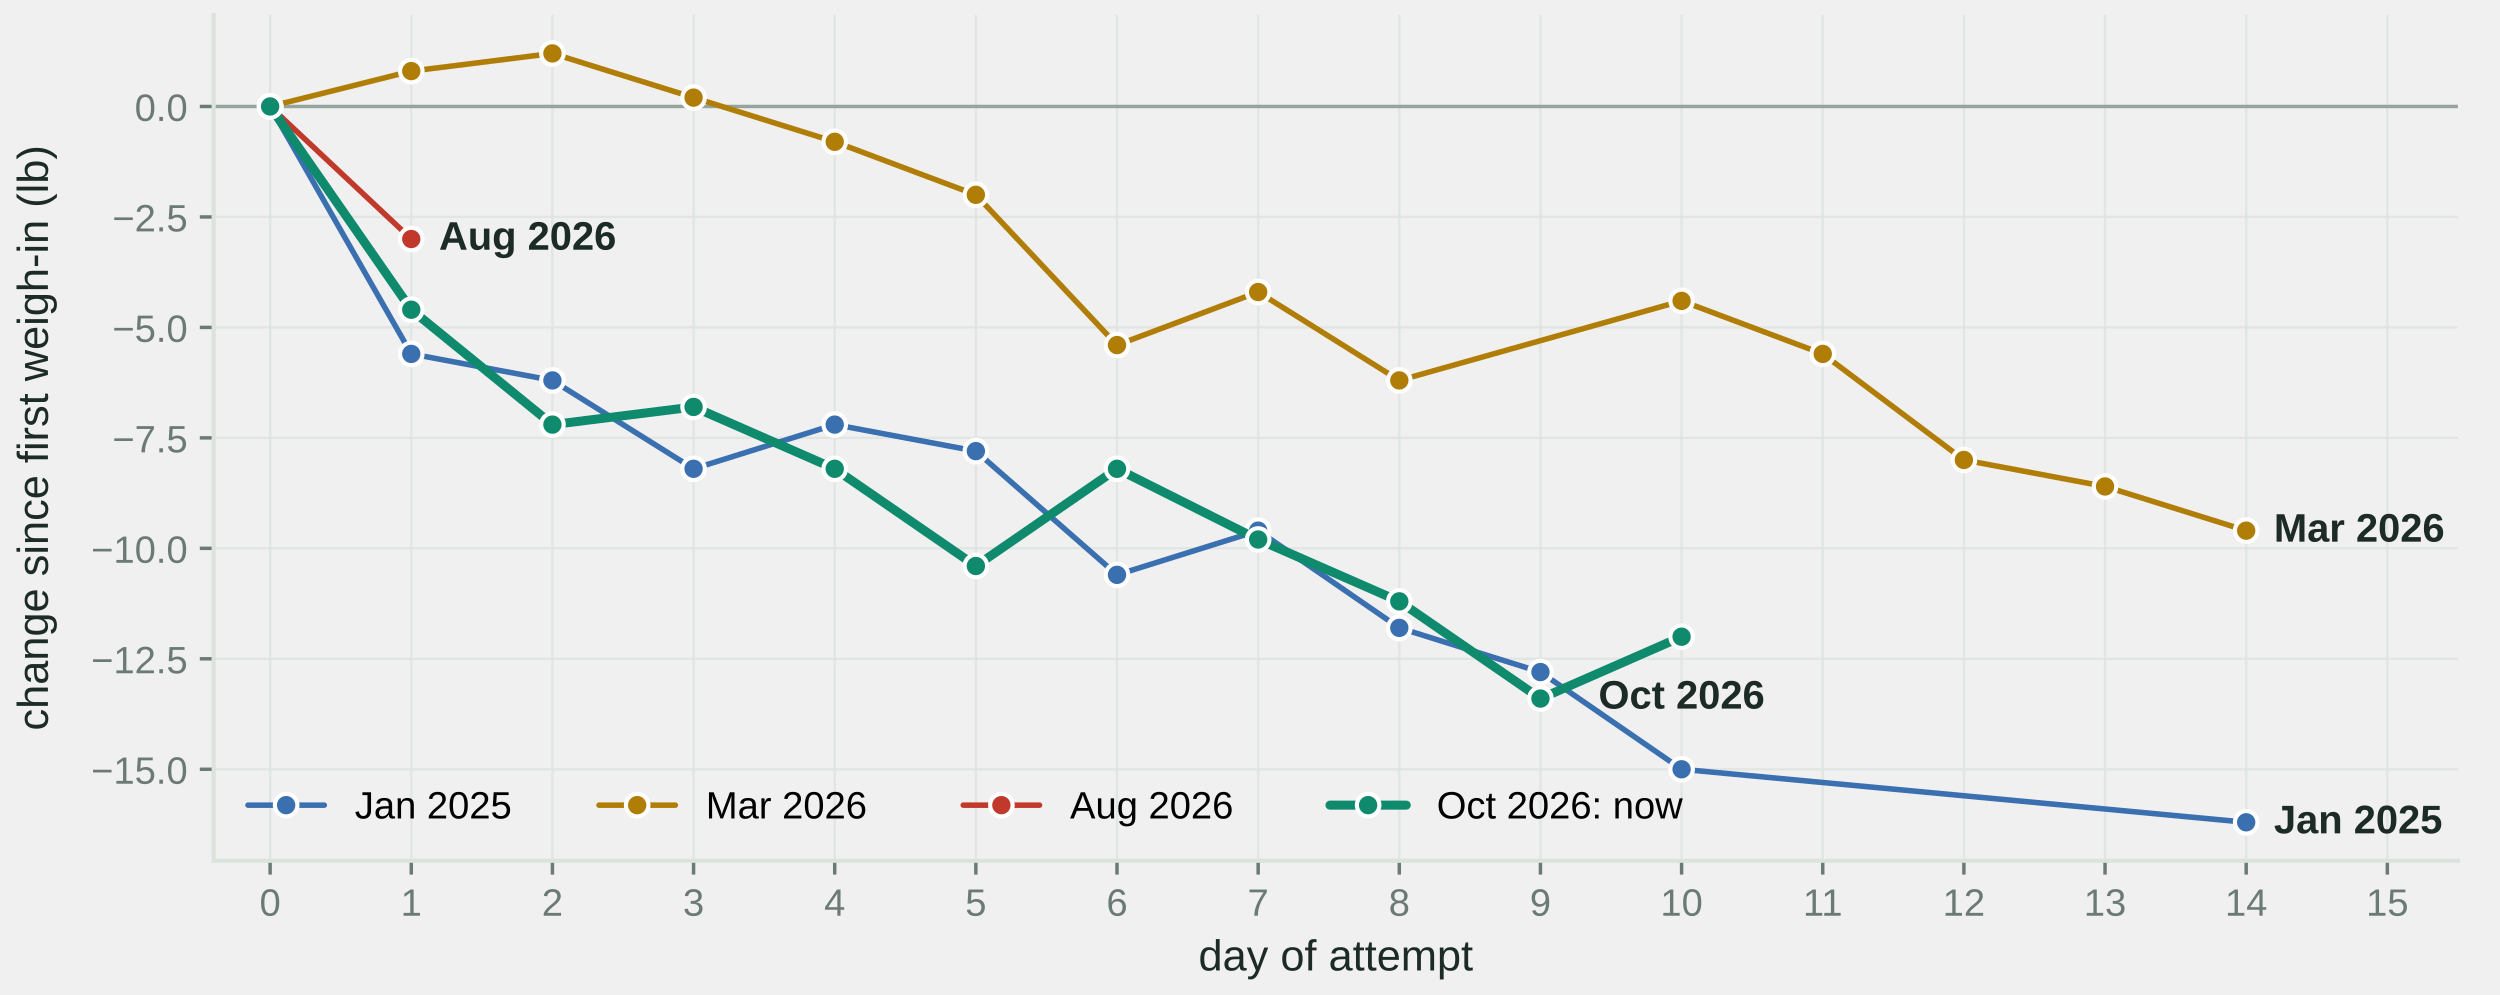
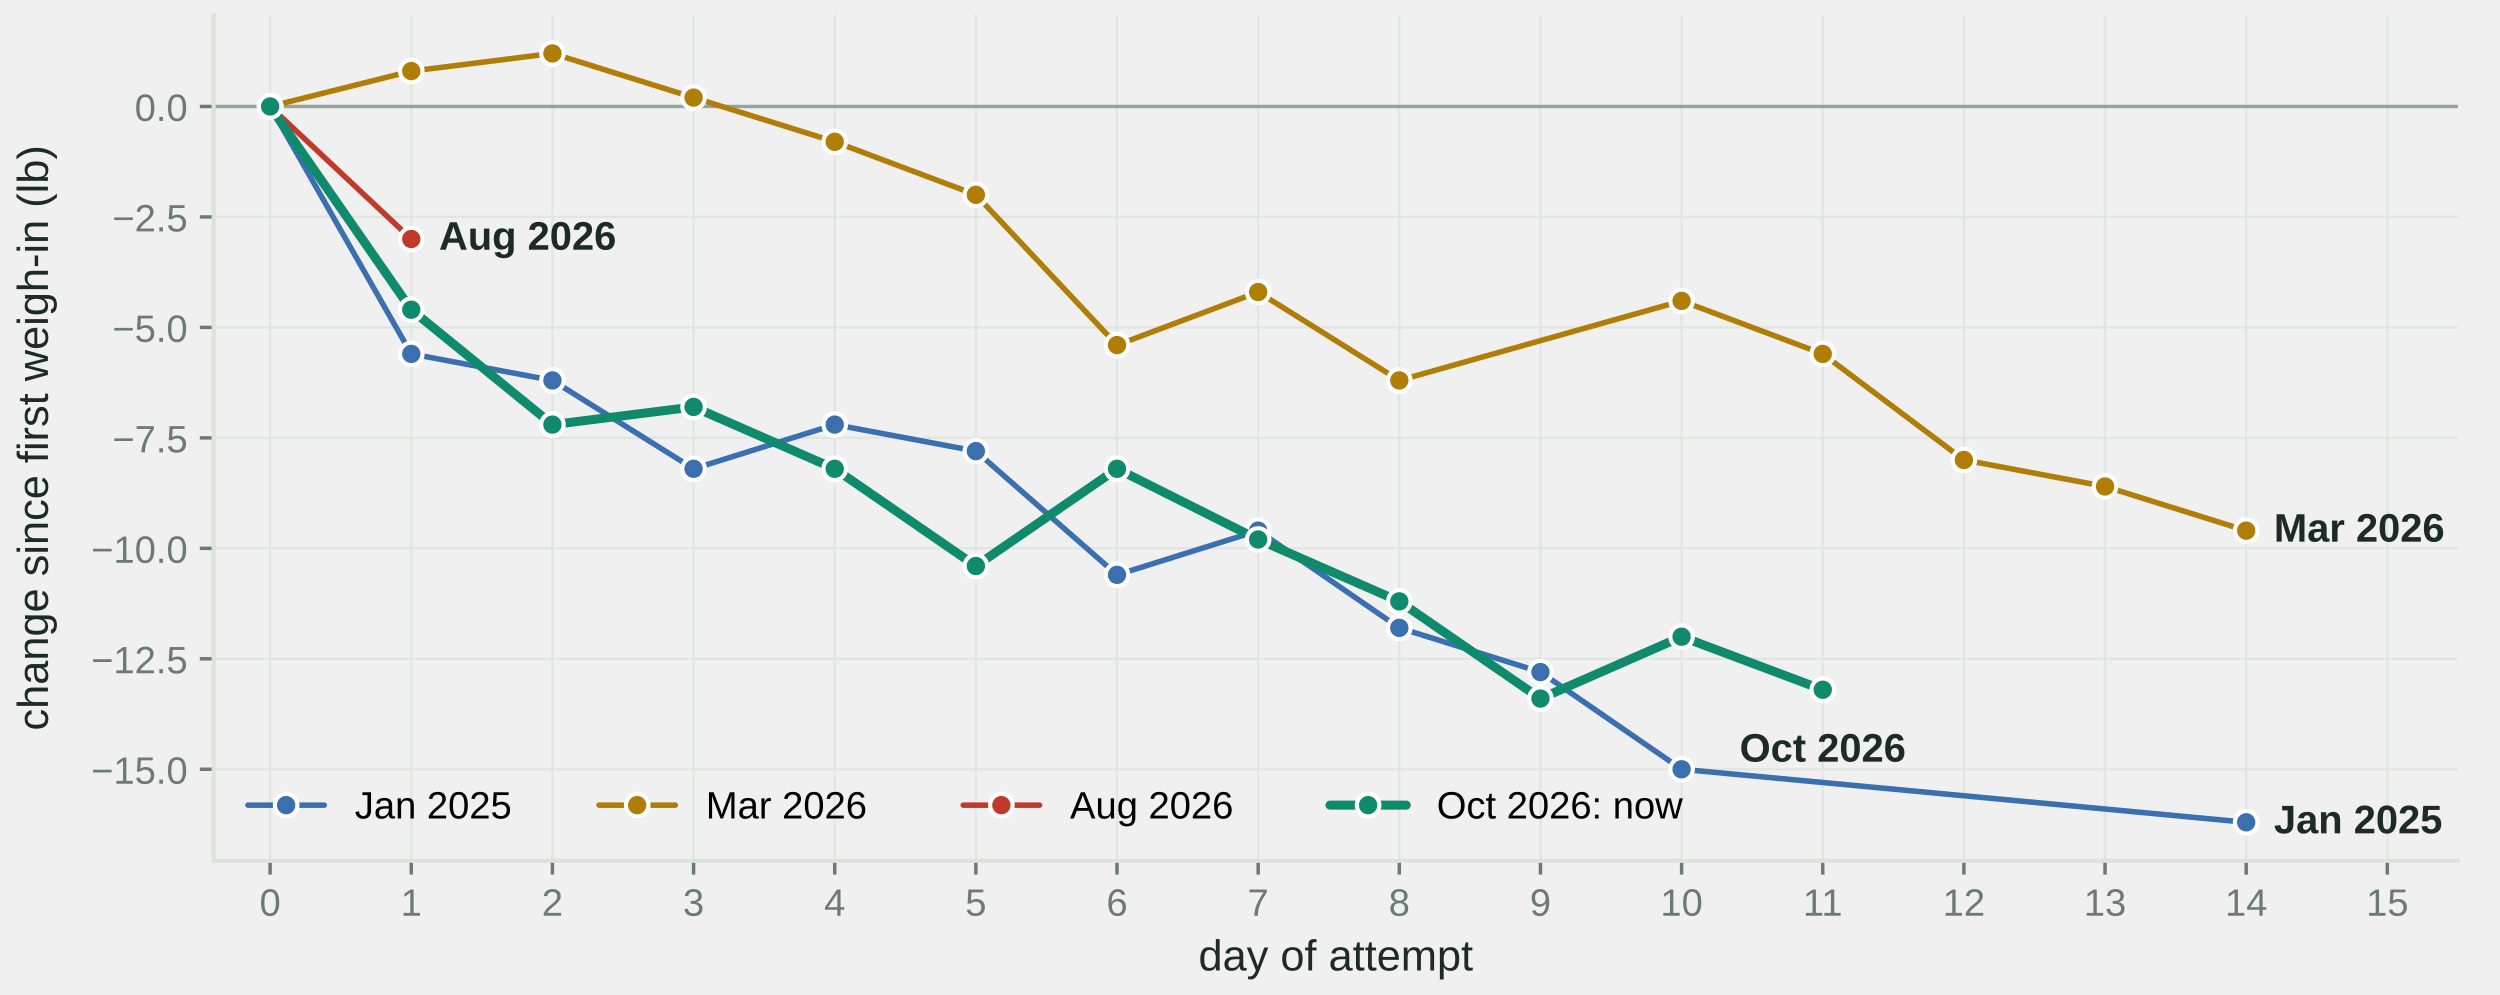
<svg xmlns="http://www.w3.org/2000/svg" xmlns:xlink="http://www.w3.org/1999/xlink" width="721.049pt" height="286.82pt" viewBox="0 0 721.049 286.82" version="1.1">
  <defs>
    <style type="text/css">*{stroke-linejoin: round; stroke-linecap: butt}</style>
  </defs>
  <g id="figure_1">
    <g id="patch_1">
      <path d="M 0 286.82  L 721.049 286.82  L 721.049 0  L 0 0  L 0 286.82  z " style="fill: none" />
    </g>
    <g id="axes_1">
      <g id="patch_2">
        <path d="M 61.627 248.256  L 708.908 248.256  L 708.908 4.32  L 61.627 4.32  L 61.627 248.256  z " style="fill: none" />
      </g>
      <g id="matplotlib.axis_1">
        <g id="xtick_1">
          <g id="line2d_1">
-             <path d="M 77.911 248.256  L 77.911 4.32  " clip-path="url(#p53bcc74e80)" style="fill: none; stroke: #dce3dd; stroke-opacity: 0.75; stroke-width: 0.7; stroke-linecap: round" />
+             <path d="M 77.911 248.256  L 77.911 4.32  " clip-path="url(#pb04826b348)" style="fill: none; stroke: #dce3dd; stroke-opacity: 0.75; stroke-width: 0.7; stroke-linecap: round" />
          </g>
          <g id="line2d_2">
            <defs>
-               <path id="m475220f846" d="M 0 0  L 0 4  " style="stroke: #6b7a74" />
+               <path id="me2c6e532fd" d="M 0 0  L 0 4  " style="stroke: #6b7a74" />
            </defs>
            <g>
-               <use xlink:href="#m475220f846" x="77.911" y="248.256" style="fill: #6b7a74; stroke: #6b7a74" />
+               <use xlink:href="#me2c6e532fd" x="77.911" y="248.256" style="fill: #6b7a74; stroke: #6b7a74" />
            </g>
          </g>
          <g id="text_1">
            <text style="font-size: 11px; font-family: 'Source Sans Pro', 'Source Sans 3', 'Helvetica Neue', 'Arial', 'DejaVu Sans', sans-serif; text-anchor: middle; fill: #6b7a74" x="77.911" y="264.114" transform="rotate(-0 77.91127 264.1143)">0</text>
          </g>
        </g>
        <g id="xtick_2">
          <g id="line2d_3">
-             <path d="M 118.621 248.256  L 118.621 4.32  " clip-path="url(#p53bcc74e80)" style="fill: none; stroke: #dce3dd; stroke-opacity: 0.75; stroke-width: 0.7; stroke-linecap: round" />
+             <path d="M 118.621 248.256  L 118.621 4.32  " clip-path="url(#pb04826b348)" style="fill: none; stroke: #dce3dd; stroke-opacity: 0.75; stroke-width: 0.7; stroke-linecap: round" />
          </g>
          <g id="line2d_4">
            <g>
-               <use xlink:href="#m475220f846" x="118.621" y="248.256" style="fill: #6b7a74; stroke: #6b7a74" />
+               <use xlink:href="#me2c6e532fd" x="118.621" y="248.256" style="fill: #6b7a74; stroke: #6b7a74" />
            </g>
          </g>
          <g id="text_2">
            <text style="font-size: 11px; font-family: 'Source Sans Pro', 'Source Sans 3', 'Helvetica Neue', 'Arial', 'DejaVu Sans', sans-serif; text-anchor: middle; fill: #6b7a74" x="118.621" y="264.114" transform="rotate(-0 118.6207 264.1143)">1</text>
          </g>
        </g>
        <g id="xtick_3">
          <g id="line2d_5">
-             <path d="M 159.33 248.256  L 159.33 4.32  " clip-path="url(#p53bcc74e80)" style="fill: none; stroke: #dce3dd; stroke-opacity: 0.75; stroke-width: 0.7; stroke-linecap: round" />
+             <path d="M 159.33 248.256  L 159.33 4.32  " clip-path="url(#pb04826b348)" style="fill: none; stroke: #dce3dd; stroke-opacity: 0.75; stroke-width: 0.7; stroke-linecap: round" />
          </g>
          <g id="line2d_6">
            <g>
-               <use xlink:href="#m475220f846" x="159.33" y="248.256" style="fill: #6b7a74; stroke: #6b7a74" />
+               <use xlink:href="#me2c6e532fd" x="159.33" y="248.256" style="fill: #6b7a74; stroke: #6b7a74" />
            </g>
          </g>
          <g id="text_3">
            <text style="font-size: 11px; font-family: 'Source Sans Pro', 'Source Sans 3', 'Helvetica Neue', 'Arial', 'DejaVu Sans', sans-serif; text-anchor: middle; fill: #6b7a74" x="159.33" y="264.114" transform="rotate(-0 159.3301 264.1143)">2</text>
          </g>
        </g>
        <g id="xtick_4">
          <g id="line2d_7">
-             <path d="M 200.04 248.256  L 200.04 4.32  " clip-path="url(#p53bcc74e80)" style="fill: none; stroke: #dce3dd; stroke-opacity: 0.75; stroke-width: 0.7; stroke-linecap: round" />
+             <path d="M 200.04 248.256  L 200.04 4.32  " clip-path="url(#pb04826b348)" style="fill: none; stroke: #dce3dd; stroke-opacity: 0.75; stroke-width: 0.7; stroke-linecap: round" />
          </g>
          <g id="line2d_8">
            <g>
-               <use xlink:href="#m475220f846" x="200.04" y="248.256" style="fill: #6b7a74; stroke: #6b7a74" />
+               <use xlink:href="#me2c6e532fd" x="200.04" y="248.256" style="fill: #6b7a74; stroke: #6b7a74" />
            </g>
          </g>
          <g id="text_4">
            <text style="font-size: 11px; font-family: 'Source Sans Pro', 'Source Sans 3', 'Helvetica Neue', 'Arial', 'DejaVu Sans', sans-serif; text-anchor: middle; fill: #6b7a74" x="200.04" y="264.114" transform="rotate(-0 200.0396 264.1143)">3</text>
          </g>
        </g>
        <g id="xtick_5">
          <g id="line2d_9">
-             <path d="M 240.749 248.256  L 240.749 4.32  " clip-path="url(#p53bcc74e80)" style="fill: none; stroke: #dce3dd; stroke-opacity: 0.75; stroke-width: 0.7; stroke-linecap: round" />
+             <path d="M 240.749 248.256  L 240.749 4.32  " clip-path="url(#pb04826b348)" style="fill: none; stroke: #dce3dd; stroke-opacity: 0.75; stroke-width: 0.7; stroke-linecap: round" />
          </g>
          <g id="line2d_10">
            <g>
-               <use xlink:href="#m475220f846" x="240.749" y="248.256" style="fill: #6b7a74; stroke: #6b7a74" />
+               <use xlink:href="#me2c6e532fd" x="240.749" y="248.256" style="fill: #6b7a74; stroke: #6b7a74" />
            </g>
          </g>
          <g id="text_5">
            <text style="font-size: 11px; font-family: 'Source Sans Pro', 'Source Sans 3', 'Helvetica Neue', 'Arial', 'DejaVu Sans', sans-serif; text-anchor: middle; fill: #6b7a74" x="240.749" y="264.114" transform="rotate(-0 240.749 264.1143)">4</text>
          </g>
        </g>
        <g id="xtick_6">
          <g id="line2d_11">
-             <path d="M 281.458 248.256  L 281.458 4.32  " clip-path="url(#p53bcc74e80)" style="fill: none; stroke: #dce3dd; stroke-opacity: 0.75; stroke-width: 0.7; stroke-linecap: round" />
+             <path d="M 281.458 248.256  L 281.458 4.32  " clip-path="url(#pb04826b348)" style="fill: none; stroke: #dce3dd; stroke-opacity: 0.75; stroke-width: 0.7; stroke-linecap: round" />
          </g>
          <g id="line2d_12">
            <g>
-               <use xlink:href="#m475220f846" x="281.458" y="248.256" style="fill: #6b7a74; stroke: #6b7a74" />
+               <use xlink:href="#me2c6e532fd" x="281.458" y="248.256" style="fill: #6b7a74; stroke: #6b7a74" />
            </g>
          </g>
          <g id="text_6">
            <text style="font-size: 11px; font-family: 'Source Sans Pro', 'Source Sans 3', 'Helvetica Neue', 'Arial', 'DejaVu Sans', sans-serif; text-anchor: middle; fill: #6b7a74" x="281.458" y="264.114" transform="rotate(-0 281.4584 264.1143)">5</text>
          </g>
        </g>
        <g id="xtick_7">
          <g id="line2d_13">
-             <path d="M 322.168 248.256  L 322.168 4.32  " clip-path="url(#p53bcc74e80)" style="fill: none; stroke: #dce3dd; stroke-opacity: 0.75; stroke-width: 0.7; stroke-linecap: round" />
+             <path d="M 322.168 248.256  L 322.168 4.32  " clip-path="url(#pb04826b348)" style="fill: none; stroke: #dce3dd; stroke-opacity: 0.75; stroke-width: 0.7; stroke-linecap: round" />
          </g>
          <g id="line2d_14">
            <g>
-               <use xlink:href="#m475220f846" x="322.168" y="248.256" style="fill: #6b7a74; stroke: #6b7a74" />
+               <use xlink:href="#me2c6e532fd" x="322.168" y="248.256" style="fill: #6b7a74; stroke: #6b7a74" />
            </g>
          </g>
          <g id="text_7">
            <text style="font-size: 11px; font-family: 'Source Sans Pro', 'Source Sans 3', 'Helvetica Neue', 'Arial', 'DejaVu Sans', sans-serif; text-anchor: middle; fill: #6b7a74" x="322.168" y="264.114" transform="rotate(-0 322.1679 264.1143)">6</text>
          </g>
        </g>
        <g id="xtick_8">
          <g id="line2d_15">
-             <path d="M 362.877 248.256  L 362.877 4.32  " clip-path="url(#p53bcc74e80)" style="fill: none; stroke: #dce3dd; stroke-opacity: 0.75; stroke-width: 0.7; stroke-linecap: round" />
+             <path d="M 362.877 248.256  L 362.877 4.32  " clip-path="url(#pb04826b348)" style="fill: none; stroke: #dce3dd; stroke-opacity: 0.75; stroke-width: 0.7; stroke-linecap: round" />
          </g>
          <g id="line2d_16">
            <g>
-               <use xlink:href="#m475220f846" x="362.877" y="248.256" style="fill: #6b7a74; stroke: #6b7a74" />
+               <use xlink:href="#me2c6e532fd" x="362.877" y="248.256" style="fill: #6b7a74; stroke: #6b7a74" />
            </g>
          </g>
          <g id="text_8">
            <text style="font-size: 11px; font-family: 'Source Sans Pro', 'Source Sans 3', 'Helvetica Neue', 'Arial', 'DejaVu Sans', sans-serif; text-anchor: middle; fill: #6b7a74" x="362.877" y="264.114" transform="rotate(-0 362.8773 264.1143)">7</text>
          </g>
        </g>
        <g id="xtick_9">
          <g id="line2d_17">
-             <path d="M 403.587 248.256  L 403.587 4.32  " clip-path="url(#p53bcc74e80)" style="fill: none; stroke: #dce3dd; stroke-opacity: 0.75; stroke-width: 0.7; stroke-linecap: round" />
+             <path d="M 403.587 248.256  L 403.587 4.32  " clip-path="url(#pb04826b348)" style="fill: none; stroke: #dce3dd; stroke-opacity: 0.75; stroke-width: 0.7; stroke-linecap: round" />
          </g>
          <g id="line2d_18">
            <g>
-               <use xlink:href="#m475220f846" x="403.587" y="248.256" style="fill: #6b7a74; stroke: #6b7a74" />
+               <use xlink:href="#me2c6e532fd" x="403.587" y="248.256" style="fill: #6b7a74; stroke: #6b7a74" />
            </g>
          </g>
          <g id="text_9">
            <text style="font-size: 11px; font-family: 'Source Sans Pro', 'Source Sans 3', 'Helvetica Neue', 'Arial', 'DejaVu Sans', sans-serif; text-anchor: middle; fill: #6b7a74" x="403.587" y="264.114" transform="rotate(-0 403.5867 264.1143)">8</text>
          </g>
        </g>
        <g id="xtick_10">
          <g id="line2d_19">
-             <path d="M 444.296 248.256  L 444.296 4.32  " clip-path="url(#p53bcc74e80)" style="fill: none; stroke: #dce3dd; stroke-opacity: 0.75; stroke-width: 0.7; stroke-linecap: round" />
+             <path d="M 444.296 248.256  L 444.296 4.32  " clip-path="url(#pb04826b348)" style="fill: none; stroke: #dce3dd; stroke-opacity: 0.75; stroke-width: 0.7; stroke-linecap: round" />
          </g>
          <g id="line2d_20">
            <g>
-               <use xlink:href="#m475220f846" x="444.296" y="248.256" style="fill: #6b7a74; stroke: #6b7a74" />
+               <use xlink:href="#me2c6e532fd" x="444.296" y="248.256" style="fill: #6b7a74; stroke: #6b7a74" />
            </g>
          </g>
          <g id="text_10">
            <text style="font-size: 11px; font-family: 'Source Sans Pro', 'Source Sans 3', 'Helvetica Neue', 'Arial', 'DejaVu Sans', sans-serif; text-anchor: middle; fill: #6b7a74" x="444.296" y="264.114" transform="rotate(-0 444.2962 264.1143)">9</text>
          </g>
        </g>
        <g id="xtick_11">
          <g id="line2d_21">
-             <path d="M 485.006 248.256  L 485.006 4.32  " clip-path="url(#p53bcc74e80)" style="fill: none; stroke: #dce3dd; stroke-opacity: 0.75; stroke-width: 0.7; stroke-linecap: round" />
+             <path d="M 485.006 248.256  L 485.006 4.32  " clip-path="url(#pb04826b348)" style="fill: none; stroke: #dce3dd; stroke-opacity: 0.75; stroke-width: 0.7; stroke-linecap: round" />
          </g>
          <g id="line2d_22">
            <g>
-               <use xlink:href="#m475220f846" x="485.006" y="248.256" style="fill: #6b7a74; stroke: #6b7a74" />
+               <use xlink:href="#me2c6e532fd" x="485.006" y="248.256" style="fill: #6b7a74; stroke: #6b7a74" />
            </g>
          </g>
          <g id="text_11">
            <text style="font-size: 11px; font-family: 'Source Sans Pro', 'Source Sans 3', 'Helvetica Neue', 'Arial', 'DejaVu Sans', sans-serif; text-anchor: middle; fill: #6b7a74" x="485.006" y="264.114" transform="rotate(-0 485.0056 264.1143)">10</text>
          </g>
        </g>
        <g id="xtick_12">
          <g id="line2d_23">
-             <path d="M 525.715 248.256  L 525.715 4.32  " clip-path="url(#p53bcc74e80)" style="fill: none; stroke: #dce3dd; stroke-opacity: 0.75; stroke-width: 0.7; stroke-linecap: round" />
+             <path d="M 525.715 248.256  L 525.715 4.32  " clip-path="url(#pb04826b348)" style="fill: none; stroke: #dce3dd; stroke-opacity: 0.75; stroke-width: 0.7; stroke-linecap: round" />
          </g>
          <g id="line2d_24">
            <g>
-               <use xlink:href="#m475220f846" x="525.715" y="248.256" style="fill: #6b7a74; stroke: #6b7a74" />
+               <use xlink:href="#me2c6e532fd" x="525.715" y="248.256" style="fill: #6b7a74; stroke: #6b7a74" />
            </g>
          </g>
          <g id="text_12">
            <text style="font-size: 11px; font-family: 'Source Sans Pro', 'Source Sans 3', 'Helvetica Neue', 'Arial', 'DejaVu Sans', sans-serif; text-anchor: middle; fill: #6b7a74" x="525.715" y="264.114" transform="rotate(-0 525.715 264.1143)">11</text>
          </g>
        </g>
        <g id="xtick_13">
          <g id="line2d_25">
-             <path d="M 566.424 248.256  L 566.424 4.32  " clip-path="url(#p53bcc74e80)" style="fill: none; stroke: #dce3dd; stroke-opacity: 0.75; stroke-width: 0.7; stroke-linecap: round" />
+             <path d="M 566.424 248.256  L 566.424 4.32  " clip-path="url(#pb04826b348)" style="fill: none; stroke: #dce3dd; stroke-opacity: 0.75; stroke-width: 0.7; stroke-linecap: round" />
          </g>
          <g id="line2d_26">
            <g>
-               <use xlink:href="#m475220f846" x="566.424" y="248.256" style="fill: #6b7a74; stroke: #6b7a74" />
+               <use xlink:href="#me2c6e532fd" x="566.424" y="248.256" style="fill: #6b7a74; stroke: #6b7a74" />
            </g>
          </g>
          <g id="text_13">
            <text style="font-size: 11px; font-family: 'Source Sans Pro', 'Source Sans 3', 'Helvetica Neue', 'Arial', 'DejaVu Sans', sans-serif; text-anchor: middle; fill: #6b7a74" x="566.424" y="264.114" transform="rotate(-0 566.4245 264.1143)">12</text>
          </g>
        </g>
        <g id="xtick_14">
          <g id="line2d_27">
-             <path d="M 607.134 248.256  L 607.134 4.32  " clip-path="url(#p53bcc74e80)" style="fill: none; stroke: #dce3dd; stroke-opacity: 0.75; stroke-width: 0.7; stroke-linecap: round" />
+             <path d="M 607.134 248.256  L 607.134 4.32  " clip-path="url(#pb04826b348)" style="fill: none; stroke: #dce3dd; stroke-opacity: 0.75; stroke-width: 0.7; stroke-linecap: round" />
          </g>
          <g id="line2d_28">
            <g>
-               <use xlink:href="#m475220f846" x="607.134" y="248.256" style="fill: #6b7a74; stroke: #6b7a74" />
+               <use xlink:href="#me2c6e532fd" x="607.134" y="248.256" style="fill: #6b7a74; stroke: #6b7a74" />
            </g>
          </g>
          <g id="text_14">
            <text style="font-size: 11px; font-family: 'Source Sans Pro', 'Source Sans 3', 'Helvetica Neue', 'Arial', 'DejaVu Sans', sans-serif; text-anchor: middle; fill: #6b7a74" x="607.134" y="264.114" transform="rotate(-0 607.1339 264.1143)">13</text>
          </g>
        </g>
        <g id="xtick_15">
          <g id="line2d_29">
-             <path d="M 647.843 248.256  L 647.843 4.32  " clip-path="url(#p53bcc74e80)" style="fill: none; stroke: #dce3dd; stroke-opacity: 0.75; stroke-width: 0.7; stroke-linecap: round" />
+             <path d="M 647.843 248.256  L 647.843 4.32  " clip-path="url(#pb04826b348)" style="fill: none; stroke: #dce3dd; stroke-opacity: 0.75; stroke-width: 0.7; stroke-linecap: round" />
          </g>
          <g id="line2d_30">
            <g>
-               <use xlink:href="#m475220f846" x="647.843" y="248.256" style="fill: #6b7a74; stroke: #6b7a74" />
+               <use xlink:href="#me2c6e532fd" x="647.843" y="248.256" style="fill: #6b7a74; stroke: #6b7a74" />
            </g>
          </g>
          <g id="text_15">
            <text style="font-size: 11px; font-family: 'Source Sans Pro', 'Source Sans 3', 'Helvetica Neue', 'Arial', 'DejaVu Sans', sans-serif; text-anchor: middle; fill: #6b7a74" x="647.843" y="264.114" transform="rotate(-0 647.8433 264.1143)">14</text>
          </g>
        </g>
        <g id="xtick_16">
          <g id="line2d_31">
-             <path d="M 688.553 248.256  L 688.553 4.32  " clip-path="url(#p53bcc74e80)" style="fill: none; stroke: #dce3dd; stroke-opacity: 0.75; stroke-width: 0.7; stroke-linecap: round" />
+             <path d="M 688.553 248.256  L 688.553 4.32  " clip-path="url(#pb04826b348)" style="fill: none; stroke: #dce3dd; stroke-opacity: 0.75; stroke-width: 0.7; stroke-linecap: round" />
          </g>
          <g id="line2d_32">
            <g>
-               <use xlink:href="#m475220f846" x="688.553" y="248.256" style="fill: #6b7a74; stroke: #6b7a74" />
+               <use xlink:href="#me2c6e532fd" x="688.553" y="248.256" style="fill: #6b7a74; stroke: #6b7a74" />
            </g>
          </g>
          <g id="text_16">
            <text style="font-size: 11px; font-family: 'Source Sans Pro', 'Source Sans 3', 'Helvetica Neue', 'Arial', 'DejaVu Sans', sans-serif; text-anchor: middle; fill: #6b7a74" x="688.553" y="264.114" transform="rotate(-0 688.5528 264.1143)">15</text>
          </g>
        </g>
        <g id="text_17">
          <text style="font-size: 12.5px; font-family: 'Source Sans Pro', 'Source Sans 3', 'Helvetica Neue', 'Arial', 'DejaVu Sans', sans-serif; text-anchor: middle; fill: #1c2b26" x="385.267" y="279.9" transform="rotate(-0 385.2675 279.9)">day of attempt</text>
        </g>
      </g>
      <g id="matplotlib.axis_2">
        <g id="ytick_1">
          <g id="line2d_33">
-             <path d="M 61.627 221.874  L 708.908 221.874  " clip-path="url(#p53bcc74e80)" style="fill: none; stroke: #dce3dd; stroke-opacity: 0.75; stroke-width: 0.7; stroke-linecap: round" />
+             <path d="M 61.627 221.874  L 708.908 221.874  " clip-path="url(#pb04826b348)" style="fill: none; stroke: #dce3dd; stroke-opacity: 0.75; stroke-width: 0.7; stroke-linecap: round" />
          </g>
          <g id="line2d_34">
            <defs>
-               <path id="m325d61a757" d="M 0 0  L -4 0  " style="stroke: #6b7a74" />
+               <path id="m830a8406b9" d="M 0 0  L -4 0  " style="stroke: #6b7a74" />
            </defs>
            <g>
-               <use xlink:href="#m325d61a757" x="61.627" y="221.874" style="fill: #6b7a74; stroke: #6b7a74" />
+               <use xlink:href="#m830a8406b9" x="61.627" y="221.874" style="fill: #6b7a74; stroke: #6b7a74" />
            </g>
          </g>
          <g id="text_18">
            <text style="font-size: 11px; font-family: 'Source Sans Pro', 'Source Sans 3', 'Helvetica Neue', 'Arial', 'DejaVu Sans', sans-serif; text-anchor: end; fill: #6b7a74" x="54.127" y="226.053" transform="rotate(-0 54.1275 226.0533)">−15.0</text>
          </g>
        </g>
        <g id="ytick_2">
          <g id="line2d_35">
-             <path d="M 61.627 190.012  L 708.908 190.012  " clip-path="url(#p53bcc74e80)" style="fill: none; stroke: #dce3dd; stroke-opacity: 0.75; stroke-width: 0.7; stroke-linecap: round" />
+             <path d="M 61.627 190.012  L 708.908 190.012  " clip-path="url(#pb04826b348)" style="fill: none; stroke: #dce3dd; stroke-opacity: 0.75; stroke-width: 0.7; stroke-linecap: round" />
          </g>
          <g id="line2d_36">
            <g>
-               <use xlink:href="#m325d61a757" x="61.627" y="190.012" style="fill: #6b7a74; stroke: #6b7a74" />
+               <use xlink:href="#m830a8406b9" x="61.627" y="190.012" style="fill: #6b7a74; stroke: #6b7a74" />
            </g>
          </g>
          <g id="text_19">
            <text style="font-size: 11px; font-family: 'Source Sans Pro', 'Source Sans 3', 'Helvetica Neue', 'Arial', 'DejaVu Sans', sans-serif; text-anchor: end; fill: #6b7a74" x="54.127" y="194.191" transform="rotate(-0 54.1275 194.1913)">−12.5</text>
          </g>
        </g>
        <g id="ytick_3">
          <g id="line2d_37">
-             <path d="M 61.627 158.15  L 708.908 158.15  " clip-path="url(#p53bcc74e80)" style="fill: none; stroke: #dce3dd; stroke-opacity: 0.75; stroke-width: 0.7; stroke-linecap: round" />
+             <path d="M 61.627 158.15  L 708.908 158.15  " clip-path="url(#pb04826b348)" style="fill: none; stroke: #dce3dd; stroke-opacity: 0.75; stroke-width: 0.7; stroke-linecap: round" />
          </g>
          <g id="line2d_38">
            <g>
-               <use xlink:href="#m325d61a757" x="61.627" y="158.15" style="fill: #6b7a74; stroke: #6b7a74" />
+               <use xlink:href="#m830a8406b9" x="61.627" y="158.15" style="fill: #6b7a74; stroke: #6b7a74" />
            </g>
          </g>
          <g id="text_20">
            <text style="font-size: 11px; font-family: 'Source Sans Pro', 'Source Sans 3', 'Helvetica Neue', 'Arial', 'DejaVu Sans', sans-serif; text-anchor: end; fill: #6b7a74" x="54.127" y="162.329" transform="rotate(-0 54.1275 162.3292)">−10.0</text>
          </g>
        </g>
        <g id="ytick_4">
          <g id="line2d_39">
-             <path d="M 61.627 126.288  L 708.908 126.288  " clip-path="url(#p53bcc74e80)" style="fill: none; stroke: #dce3dd; stroke-opacity: 0.75; stroke-width: 0.7; stroke-linecap: round" />
+             <path d="M 61.627 126.288  L 708.908 126.288  " clip-path="url(#pb04826b348)" style="fill: none; stroke: #dce3dd; stroke-opacity: 0.75; stroke-width: 0.7; stroke-linecap: round" />
          </g>
          <g id="line2d_40">
            <g>
-               <use xlink:href="#m325d61a757" x="61.627" y="126.288" style="fill: #6b7a74; stroke: #6b7a74" />
+               <use xlink:href="#m830a8406b9" x="61.627" y="126.288" style="fill: #6b7a74; stroke: #6b7a74" />
            </g>
          </g>
          <g id="text_21">
            <text style="font-size: 11px; font-family: 'Source Sans Pro', 'Source Sans 3', 'Helvetica Neue', 'Arial', 'DejaVu Sans', sans-serif; text-anchor: end; fill: #6b7a74" x="54.127" y="130.467" transform="rotate(-0 54.1275 130.4671)">−7.5</text>
          </g>
        </g>
        <g id="ytick_5">
          <g id="line2d_41">
-             <path d="M 61.627 94.426  L 708.908 94.426  " clip-path="url(#p53bcc74e80)" style="fill: none; stroke: #dce3dd; stroke-opacity: 0.75; stroke-width: 0.7; stroke-linecap: round" />
+             <path d="M 61.627 94.426  L 708.908 94.426  " clip-path="url(#pb04826b348)" style="fill: none; stroke: #dce3dd; stroke-opacity: 0.75; stroke-width: 0.7; stroke-linecap: round" />
          </g>
          <g id="line2d_42">
            <g>
-               <use xlink:href="#m325d61a757" x="61.627" y="94.426" style="fill: #6b7a74; stroke: #6b7a74" />
+               <use xlink:href="#m830a8406b9" x="61.627" y="94.426" style="fill: #6b7a74; stroke: #6b7a74" />
            </g>
          </g>
          <g id="text_22">
            <text style="font-size: 11px; font-family: 'Source Sans Pro', 'Source Sans 3', 'Helvetica Neue', 'Arial', 'DejaVu Sans', sans-serif; text-anchor: end; fill: #6b7a74" x="54.127" y="98.605" transform="rotate(-0 54.1275 98.60507)">−5.0</text>
          </g>
        </g>
        <g id="ytick_6">
          <g id="line2d_43">
-             <path d="M 61.627 62.564  L 708.908 62.564  " clip-path="url(#p53bcc74e80)" style="fill: none; stroke: #dce3dd; stroke-opacity: 0.75; stroke-width: 0.7; stroke-linecap: round" />
+             <path d="M 61.627 62.564  L 708.908 62.564  " clip-path="url(#pb04826b348)" style="fill: none; stroke: #dce3dd; stroke-opacity: 0.75; stroke-width: 0.7; stroke-linecap: round" />
          </g>
          <g id="line2d_44">
            <g>
-               <use xlink:href="#m325d61a757" x="61.627" y="62.564" style="fill: #6b7a74; stroke: #6b7a74" />
+               <use xlink:href="#m830a8406b9" x="61.627" y="62.564" style="fill: #6b7a74; stroke: #6b7a74" />
            </g>
          </g>
          <g id="text_23">
            <text style="font-size: 11px; font-family: 'Source Sans Pro', 'Source Sans 3', 'Helvetica Neue', 'Arial', 'DejaVu Sans', sans-serif; text-anchor: end; fill: #6b7a74" x="54.127" y="66.743" transform="rotate(-0 54.1275 66.743)">−2.5</text>
          </g>
        </g>
        <g id="ytick_7">
          <g id="line2d_45">
-             <path d="M 61.627 30.702  L 708.908 30.702  " clip-path="url(#p53bcc74e80)" style="fill: none; stroke: #dce3dd; stroke-opacity: 0.75; stroke-width: 0.7; stroke-linecap: round" />
+             <path d="M 61.627 30.702  L 708.908 30.702  " clip-path="url(#pb04826b348)" style="fill: none; stroke: #dce3dd; stroke-opacity: 0.75; stroke-width: 0.7; stroke-linecap: round" />
          </g>
          <g id="line2d_46">
            <g>
-               <use xlink:href="#m325d61a757" x="61.627" y="30.702" style="fill: #6b7a74; stroke: #6b7a74" />
+               <use xlink:href="#m830a8406b9" x="61.627" y="30.702" style="fill: #6b7a74; stroke: #6b7a74" />
            </g>
          </g>
          <g id="text_24">
            <text style="font-size: 11px; font-family: 'Source Sans Pro', 'Source Sans 3', 'Helvetica Neue', 'Arial', 'DejaVu Sans', sans-serif; text-anchor: end; fill: #6b7a74" x="54.127" y="34.881" transform="rotate(-0 54.1275 34.88093)">0.0</text>
          </g>
        </g>
        <g id="text_25">
          <text style="font-size: 12.5px; font-family: 'Source Sans Pro', 'Source Sans 3', 'Helvetica Neue', 'Arial', 'DejaVu Sans', sans-serif; text-anchor: middle; fill: #1c2b26" x="13.818" y="126.288" transform="rotate(-90 13.81805 126.288)">change since first weigh-in (lb)</text>
        </g>
      </g>
      <g id="line2d_47">
-         <path d="M 61.627 30.702  L 708.908 30.702  " clip-path="url(#p53bcc74e80)" style="fill: none; stroke: #97a49e; stroke-linecap: round" />
+         <path d="M 61.627 30.702  L 708.908 30.702  " clip-path="url(#pb04826b348)" style="fill: none; stroke: #97a49e; stroke-linecap: round" />
      </g>
      <g id="patch_3">
        <path d="M 61.627 248.256  L 61.627 4.32  " style="fill: none; stroke: #dce3dd; stroke-width: 1.2; stroke-linejoin: miter; stroke-linecap: square" />
      </g>
      <g id="patch_4">
        <path d="M 61.627 248.256  L 708.908 248.256  " style="fill: none; stroke: #dce3dd; stroke-width: 1.2; stroke-linejoin: miter; stroke-linecap: square" />
      </g>
      <g id="text_26">
        <text style="font-weight: 700; font-size: 11.5px; font-family: 'Source Sans Pro', 'Source Sans 3', 'Helvetica Neue', 'Arial', 'DejaVu Sans', sans-serif; text-anchor: start; fill: #1c2b26" x="655.843" y="240.341" transform="rotate(-0 655.8433 240.3413)">Jan 2025</text>
      </g>
      <g id="text_27">
        <text style="font-weight: 700; font-size: 11.5px; font-family: 'Source Sans Pro', 'Source Sans 3', 'Helvetica Neue', 'Arial', 'DejaVu Sans', sans-serif; text-anchor: start; fill: #1c2b26" x="655.843" y="156.225" transform="rotate(-0 655.8433 156.2254)">Mar 2026</text>
      </g>
      <g id="text_28">
        <text style="font-weight: 700; font-size: 11.5px; font-family: 'Source Sans Pro', 'Source Sans 3', 'Helvetica Neue', 'Arial', 'DejaVu Sans', sans-serif; text-anchor: start; fill: #1c2b26" x="126.621" y="72.02" transform="rotate(-0 126.6207 72.01971)">Aug 2026</text>
      </g>
      <g id="text_29">
-         <text style="font-weight: 700; font-size: 11.5px; font-family: 'Source Sans Pro', 'Source Sans 3', 'Helvetica Neue', 'Arial', 'DejaVu Sans', sans-serif; text-anchor: middle; fill: #1c2b26" x="485.006" y="204.378" transform="rotate(-0 485.0056 204.3779)">Oct 2026</text>
+         <text style="font-weight: 700; font-size: 11.5px; font-family: 'Source Sans Pro', 'Source Sans 3', 'Helvetica Neue', 'Arial', 'DejaVu Sans', sans-serif; text-anchor: middle; fill: #1c2b26" x="525.715" y="219.672" transform="rotate(-0 525.715 219.6717)">Oct 2026</text>
      </g>
      <g id="line2d_48">
-         <path d="M 77.911 30.702  L 118.621 102.073  L 159.33 109.72  L 200.04 135.209  L 240.749 122.465  L 281.458 130.111  L 322.168 165.797  L 362.877 153.052  L 403.587 181.091  L 444.296 193.836  L 485.006 221.874  L 647.843 237.168  " clip-path="url(#p53bcc74e80)" style="fill: none; stroke: #3a6fb0; stroke-width: 1.6; stroke-linecap: round" />
+         <path d="M 77.911 30.702  L 118.621 102.073  L 159.33 109.72  L 200.04 135.209  L 240.749 122.465  L 281.458 130.111  L 322.168 165.797  L 362.877 153.052  L 403.587 181.091  L 444.296 193.836  L 485.006 221.874  L 647.843 237.168  " clip-path="url(#pb04826b348)" style="fill: none; stroke: #3a6fb0; stroke-width: 1.6; stroke-linecap: round" />
        <defs>
-           <path id="m0618fca0af" d="M 0 3.25  C 0.862 3.25 1.689 2.908 2.298 2.298  C 2.908 1.689 3.25 0.862 3.25 0  C 3.25 -0.862 2.908 -1.689 2.298 -2.298  C 1.689 -2.908 0.862 -3.25 0 -3.25  C -0.862 -3.25 -1.689 -2.908 -2.298 -2.298  C -2.908 -1.689 -3.25 -0.862 -3.25 0  C -3.25 0.862 -2.908 1.689 -2.298 2.298  C -1.689 2.908 -0.862 3.25 0 3.25  z " style="stroke: #ffffff; stroke-width: 1.2" />
+           <path id="mda1af4e0ee" d="M 0 3.25  C 0.862 3.25 1.689 2.908 2.298 2.298  C 2.908 1.689 3.25 0.862 3.25 0  C 3.25 -0.862 2.908 -1.689 2.298 -2.298  C 1.689 -2.908 0.862 -3.25 0 -3.25  C -0.862 -3.25 -1.689 -2.908 -2.298 -2.298  C -2.908 -1.689 -3.25 -0.862 -3.25 0  C -3.25 0.862 -2.908 1.689 -2.298 2.298  C -1.689 2.908 -0.862 3.25 0 3.25  z " style="stroke: #ffffff; stroke-width: 1.2" />
        </defs>
-         <g clip-path="url(#p53bcc74e80)">
-           <use xlink:href="#m0618fca0af" x="77.911" y="30.702" style="fill: #3a6fb0; stroke: #ffffff; stroke-width: 1.2" />
-           <use xlink:href="#m0618fca0af" x="118.621" y="102.073" style="fill: #3a6fb0; stroke: #ffffff; stroke-width: 1.2" />
-           <use xlink:href="#m0618fca0af" x="159.33" y="109.72" style="fill: #3a6fb0; stroke: #ffffff; stroke-width: 1.2" />
-           <use xlink:href="#m0618fca0af" x="200.04" y="135.209" style="fill: #3a6fb0; stroke: #ffffff; stroke-width: 1.2" />
-           <use xlink:href="#m0618fca0af" x="240.749" y="122.465" style="fill: #3a6fb0; stroke: #ffffff; stroke-width: 1.2" />
-           <use xlink:href="#m0618fca0af" x="281.458" y="130.111" style="fill: #3a6fb0; stroke: #ffffff; stroke-width: 1.2" />
-           <use xlink:href="#m0618fca0af" x="322.168" y="165.797" style="fill: #3a6fb0; stroke: #ffffff; stroke-width: 1.2" />
-           <use xlink:href="#m0618fca0af" x="362.877" y="153.052" style="fill: #3a6fb0; stroke: #ffffff; stroke-width: 1.2" />
-           <use xlink:href="#m0618fca0af" x="403.587" y="181.091" style="fill: #3a6fb0; stroke: #ffffff; stroke-width: 1.2" />
-           <use xlink:href="#m0618fca0af" x="444.296" y="193.836" style="fill: #3a6fb0; stroke: #ffffff; stroke-width: 1.2" />
-           <use xlink:href="#m0618fca0af" x="485.006" y="221.874" style="fill: #3a6fb0; stroke: #ffffff; stroke-width: 1.2" />
-           <use xlink:href="#m0618fca0af" x="647.843" y="237.168" style="fill: #3a6fb0; stroke: #ffffff; stroke-width: 1.2" />
+         <g clip-path="url(#pb04826b348)">
+           <use xlink:href="#mda1af4e0ee" x="77.911" y="30.702" style="fill: #3a6fb0; stroke: #ffffff; stroke-width: 1.2" />
+           <use xlink:href="#mda1af4e0ee" x="118.621" y="102.073" style="fill: #3a6fb0; stroke: #ffffff; stroke-width: 1.2" />
+           <use xlink:href="#mda1af4e0ee" x="159.33" y="109.72" style="fill: #3a6fb0; stroke: #ffffff; stroke-width: 1.2" />
+           <use xlink:href="#mda1af4e0ee" x="200.04" y="135.209" style="fill: #3a6fb0; stroke: #ffffff; stroke-width: 1.2" />
+           <use xlink:href="#mda1af4e0ee" x="240.749" y="122.465" style="fill: #3a6fb0; stroke: #ffffff; stroke-width: 1.2" />
+           <use xlink:href="#mda1af4e0ee" x="281.458" y="130.111" style="fill: #3a6fb0; stroke: #ffffff; stroke-width: 1.2" />
+           <use xlink:href="#mda1af4e0ee" x="322.168" y="165.797" style="fill: #3a6fb0; stroke: #ffffff; stroke-width: 1.2" />
+           <use xlink:href="#mda1af4e0ee" x="362.877" y="153.052" style="fill: #3a6fb0; stroke: #ffffff; stroke-width: 1.2" />
+           <use xlink:href="#mda1af4e0ee" x="403.587" y="181.091" style="fill: #3a6fb0; stroke: #ffffff; stroke-width: 1.2" />
+           <use xlink:href="#mda1af4e0ee" x="444.296" y="193.836" style="fill: #3a6fb0; stroke: #ffffff; stroke-width: 1.2" />
+           <use xlink:href="#mda1af4e0ee" x="485.006" y="221.874" style="fill: #3a6fb0; stroke: #ffffff; stroke-width: 1.2" />
+           <use xlink:href="#mda1af4e0ee" x="647.843" y="237.168" style="fill: #3a6fb0; stroke: #ffffff; stroke-width: 1.2" />
        </g>
      </g>
      <g id="line2d_49">
-         <path d="M 77.911 30.702  L 118.621 20.506  L 159.33 15.408  L 200.04 28.153  L 240.749 40.898  L 281.458 56.191  L 322.168 99.524  L 362.877 84.23  L 403.587 109.72  L 485.006 86.779  L 525.715 102.073  L 566.424 132.66  L 607.134 140.307  L 647.843 153.052  " clip-path="url(#p53bcc74e80)" style="fill: none; stroke: #b07d06; stroke-width: 1.6; stroke-linecap: round" />
+         <path d="M 77.911 30.702  L 118.621 20.506  L 159.33 15.408  L 200.04 28.153  L 240.749 40.898  L 281.458 56.191  L 322.168 99.524  L 362.877 84.23  L 403.587 109.72  L 485.006 86.779  L 525.715 102.073  L 566.424 132.66  L 607.134 140.307  L 647.843 153.052  " clip-path="url(#pb04826b348)" style="fill: none; stroke: #b07d06; stroke-width: 1.6; stroke-linecap: round" />
        <defs>
-           <path id="m25d78e0e46" d="M 0 3.25  C 0.862 3.25 1.689 2.908 2.298 2.298  C 2.908 1.689 3.25 0.862 3.25 0  C 3.25 -0.862 2.908 -1.689 2.298 -2.298  C 1.689 -2.908 0.862 -3.25 0 -3.25  C -0.862 -3.25 -1.689 -2.908 -2.298 -2.298  C -2.908 -1.689 -3.25 -0.862 -3.25 0  C -3.25 0.862 -2.908 1.689 -2.298 2.298  C -1.689 2.908 -0.862 3.25 0 3.25  z " style="stroke: #ffffff; stroke-width: 1.2" />
+           <path id="me3c4de19ec" d="M 0 3.25  C 0.862 3.25 1.689 2.908 2.298 2.298  C 2.908 1.689 3.25 0.862 3.25 0  C 3.25 -0.862 2.908 -1.689 2.298 -2.298  C 1.689 -2.908 0.862 -3.25 0 -3.25  C -0.862 -3.25 -1.689 -2.908 -2.298 -2.298  C -2.908 -1.689 -3.25 -0.862 -3.25 0  C -3.25 0.862 -2.908 1.689 -2.298 2.298  C -1.689 2.908 -0.862 3.25 0 3.25  z " style="stroke: #ffffff; stroke-width: 1.2" />
        </defs>
-         <g clip-path="url(#p53bcc74e80)">
-           <use xlink:href="#m25d78e0e46" x="77.911" y="30.702" style="fill: #b07d06; stroke: #ffffff; stroke-width: 1.2" />
-           <use xlink:href="#m25d78e0e46" x="118.621" y="20.506" style="fill: #b07d06; stroke: #ffffff; stroke-width: 1.2" />
-           <use xlink:href="#m25d78e0e46" x="159.33" y="15.408" style="fill: #b07d06; stroke: #ffffff; stroke-width: 1.2" />
-           <use xlink:href="#m25d78e0e46" x="200.04" y="28.153" style="fill: #b07d06; stroke: #ffffff; stroke-width: 1.2" />
-           <use xlink:href="#m25d78e0e46" x="240.749" y="40.898" style="fill: #b07d06; stroke: #ffffff; stroke-width: 1.2" />
-           <use xlink:href="#m25d78e0e46" x="281.458" y="56.191" style="fill: #b07d06; stroke: #ffffff; stroke-width: 1.2" />
-           <use xlink:href="#m25d78e0e46" x="322.168" y="99.524" style="fill: #b07d06; stroke: #ffffff; stroke-width: 1.2" />
-           <use xlink:href="#m25d78e0e46" x="362.877" y="84.23" style="fill: #b07d06; stroke: #ffffff; stroke-width: 1.2" />
-           <use xlink:href="#m25d78e0e46" x="403.587" y="109.72" style="fill: #b07d06; stroke: #ffffff; stroke-width: 1.2" />
-           <use xlink:href="#m25d78e0e46" x="485.006" y="86.779" style="fill: #b07d06; stroke: #ffffff; stroke-width: 1.2" />
-           <use xlink:href="#m25d78e0e46" x="525.715" y="102.073" style="fill: #b07d06; stroke: #ffffff; stroke-width: 1.2" />
-           <use xlink:href="#m25d78e0e46" x="566.424" y="132.66" style="fill: #b07d06; stroke: #ffffff; stroke-width: 1.2" />
-           <use xlink:href="#m25d78e0e46" x="607.134" y="140.307" style="fill: #b07d06; stroke: #ffffff; stroke-width: 1.2" />
-           <use xlink:href="#m25d78e0e46" x="647.843" y="153.052" style="fill: #b07d06; stroke: #ffffff; stroke-width: 1.2" />
+         <g clip-path="url(#pb04826b348)">
+           <use xlink:href="#me3c4de19ec" x="77.911" y="30.702" style="fill: #b07d06; stroke: #ffffff; stroke-width: 1.2" />
+           <use xlink:href="#me3c4de19ec" x="118.621" y="20.506" style="fill: #b07d06; stroke: #ffffff; stroke-width: 1.2" />
+           <use xlink:href="#me3c4de19ec" x="159.33" y="15.408" style="fill: #b07d06; stroke: #ffffff; stroke-width: 1.2" />
+           <use xlink:href="#me3c4de19ec" x="200.04" y="28.153" style="fill: #b07d06; stroke: #ffffff; stroke-width: 1.2" />
+           <use xlink:href="#me3c4de19ec" x="240.749" y="40.898" style="fill: #b07d06; stroke: #ffffff; stroke-width: 1.2" />
+           <use xlink:href="#me3c4de19ec" x="281.458" y="56.191" style="fill: #b07d06; stroke: #ffffff; stroke-width: 1.2" />
+           <use xlink:href="#me3c4de19ec" x="322.168" y="99.524" style="fill: #b07d06; stroke: #ffffff; stroke-width: 1.2" />
+           <use xlink:href="#me3c4de19ec" x="362.877" y="84.23" style="fill: #b07d06; stroke: #ffffff; stroke-width: 1.2" />
+           <use xlink:href="#me3c4de19ec" x="403.587" y="109.72" style="fill: #b07d06; stroke: #ffffff; stroke-width: 1.2" />
+           <use xlink:href="#me3c4de19ec" x="485.006" y="86.779" style="fill: #b07d06; stroke: #ffffff; stroke-width: 1.2" />
+           <use xlink:href="#me3c4de19ec" x="525.715" y="102.073" style="fill: #b07d06; stroke: #ffffff; stroke-width: 1.2" />
+           <use xlink:href="#me3c4de19ec" x="566.424" y="132.66" style="fill: #b07d06; stroke: #ffffff; stroke-width: 1.2" />
+           <use xlink:href="#me3c4de19ec" x="607.134" y="140.307" style="fill: #b07d06; stroke: #ffffff; stroke-width: 1.2" />
+           <use xlink:href="#me3c4de19ec" x="647.843" y="153.052" style="fill: #b07d06; stroke: #ffffff; stroke-width: 1.2" />
        </g>
      </g>
      <g id="line2d_50">
-         <path d="M 77.911 30.702  L 118.621 68.936  " clip-path="url(#p53bcc74e80)" style="fill: none; stroke: #c0392b; stroke-width: 1.6; stroke-linecap: round" />
+         <path d="M 77.911 30.702  L 118.621 68.936  " clip-path="url(#pb04826b348)" style="fill: none; stroke: #c0392b; stroke-width: 1.6; stroke-linecap: round" />
        <defs>
-           <path id="m5e8ef5eff7" d="M 0 3.25  C 0.862 3.25 1.689 2.908 2.298 2.298  C 2.908 1.689 3.25 0.862 3.25 0  C 3.25 -0.862 2.908 -1.689 2.298 -2.298  C 1.689 -2.908 0.862 -3.25 0 -3.25  C -0.862 -3.25 -1.689 -2.908 -2.298 -2.298  C -2.908 -1.689 -3.25 -0.862 -3.25 0  C -3.25 0.862 -2.908 1.689 -2.298 2.298  C -1.689 2.908 -0.862 3.25 0 3.25  z " style="stroke: #ffffff; stroke-width: 1.2" />
+           <path id="m893c86a103" d="M 0 3.25  C 0.862 3.25 1.689 2.908 2.298 2.298  C 2.908 1.689 3.25 0.862 3.25 0  C 3.25 -0.862 2.908 -1.689 2.298 -2.298  C 1.689 -2.908 0.862 -3.25 0 -3.25  C -0.862 -3.25 -1.689 -2.908 -2.298 -2.298  C -2.908 -1.689 -3.25 -0.862 -3.25 0  C -3.25 0.862 -2.908 1.689 -2.298 2.298  C -1.689 2.908 -0.862 3.25 0 3.25  z " style="stroke: #ffffff; stroke-width: 1.2" />
        </defs>
-         <g clip-path="url(#p53bcc74e80)">
-           <use xlink:href="#m5e8ef5eff7" x="77.911" y="30.702" style="fill: #c0392b; stroke: #ffffff; stroke-width: 1.2" />
-           <use xlink:href="#m5e8ef5eff7" x="118.621" y="68.936" style="fill: #c0392b; stroke: #ffffff; stroke-width: 1.2" />
+         <g clip-path="url(#pb04826b348)">
+           <use xlink:href="#m893c86a103" x="77.911" y="30.702" style="fill: #c0392b; stroke: #ffffff; stroke-width: 1.2" />
+           <use xlink:href="#m893c86a103" x="118.621" y="68.936" style="fill: #c0392b; stroke: #ffffff; stroke-width: 1.2" />
        </g>
      </g>
      <g id="line2d_51">
-         <path d="M 77.911 30.702  L 118.621 89.328  L 159.33 122.465  L 200.04 117.367  L 240.749 135.209  L 281.458 163.248  L 322.168 135.209  L 362.877 155.601  L 403.587 173.444  L 444.296 201.482  L 485.006 183.64  " clip-path="url(#p53bcc74e80)" style="fill: none; stroke: #0f8a6c; stroke-width: 2.6; stroke-linecap: round" />
+         <path d="M 77.911 30.702  L 118.621 89.328  L 159.33 122.465  L 200.04 117.367  L 240.749 135.209  L 281.458 163.248  L 322.168 135.209  L 362.877 155.601  L 403.587 173.444  L 444.296 201.482  L 485.006 183.64  L 525.715 198.934  " clip-path="url(#pb04826b348)" style="fill: none; stroke: #0f8a6c; stroke-width: 2.6; stroke-linecap: round" />
        <defs>
-           <path id="mc427431bb5" d="M 0 3.25  C 0.862 3.25 1.689 2.908 2.298 2.298  C 2.908 1.689 3.25 0.862 3.25 0  C 3.25 -0.862 2.908 -1.689 2.298 -2.298  C 1.689 -2.908 0.862 -3.25 0 -3.25  C -0.862 -3.25 -1.689 -2.908 -2.298 -2.298  C -2.908 -1.689 -3.25 -0.862 -3.25 0  C -3.25 0.862 -2.908 1.689 -2.298 2.298  C -1.689 2.908 -0.862 3.25 0 3.25  z " style="stroke: #ffffff; stroke-width: 1.2" />
+           <path id="m6e7fed2057" d="M 0 3.25  C 0.862 3.25 1.689 2.908 2.298 2.298  C 2.908 1.689 3.25 0.862 3.25 0  C 3.25 -0.862 2.908 -1.689 2.298 -2.298  C 1.689 -2.908 0.862 -3.25 0 -3.25  C -0.862 -3.25 -1.689 -2.908 -2.298 -2.298  C -2.908 -1.689 -3.25 -0.862 -3.25 0  C -3.25 0.862 -2.908 1.689 -2.298 2.298  C -1.689 2.908 -0.862 3.25 0 3.25  z " style="stroke: #ffffff; stroke-width: 1.2" />
        </defs>
-         <g clip-path="url(#p53bcc74e80)">
-           <use xlink:href="#mc427431bb5" x="77.911" y="30.702" style="fill: #0f8a6c; stroke: #ffffff; stroke-width: 1.2" />
-           <use xlink:href="#mc427431bb5" x="118.621" y="89.328" style="fill: #0f8a6c; stroke: #ffffff; stroke-width: 1.2" />
-           <use xlink:href="#mc427431bb5" x="159.33" y="122.465" style="fill: #0f8a6c; stroke: #ffffff; stroke-width: 1.2" />
-           <use xlink:href="#mc427431bb5" x="200.04" y="117.367" style="fill: #0f8a6c; stroke: #ffffff; stroke-width: 1.2" />
-           <use xlink:href="#mc427431bb5" x="240.749" y="135.209" style="fill: #0f8a6c; stroke: #ffffff; stroke-width: 1.2" />
-           <use xlink:href="#mc427431bb5" x="281.458" y="163.248" style="fill: #0f8a6c; stroke: #ffffff; stroke-width: 1.2" />
-           <use xlink:href="#mc427431bb5" x="322.168" y="135.209" style="fill: #0f8a6c; stroke: #ffffff; stroke-width: 1.2" />
-           <use xlink:href="#mc427431bb5" x="362.877" y="155.601" style="fill: #0f8a6c; stroke: #ffffff; stroke-width: 1.2" />
-           <use xlink:href="#mc427431bb5" x="403.587" y="173.444" style="fill: #0f8a6c; stroke: #ffffff; stroke-width: 1.2" />
-           <use xlink:href="#mc427431bb5" x="444.296" y="201.482" style="fill: #0f8a6c; stroke: #ffffff; stroke-width: 1.2" />
-           <use xlink:href="#mc427431bb5" x="485.006" y="183.64" style="fill: #0f8a6c; stroke: #ffffff; stroke-width: 1.2" />
+         <g clip-path="url(#pb04826b348)">
+           <use xlink:href="#m6e7fed2057" x="77.911" y="30.702" style="fill: #0f8a6c; stroke: #ffffff; stroke-width: 1.2" />
+           <use xlink:href="#m6e7fed2057" x="118.621" y="89.328" style="fill: #0f8a6c; stroke: #ffffff; stroke-width: 1.2" />
+           <use xlink:href="#m6e7fed2057" x="159.33" y="122.465" style="fill: #0f8a6c; stroke: #ffffff; stroke-width: 1.2" />
+           <use xlink:href="#m6e7fed2057" x="200.04" y="117.367" style="fill: #0f8a6c; stroke: #ffffff; stroke-width: 1.2" />
+           <use xlink:href="#m6e7fed2057" x="240.749" y="135.209" style="fill: #0f8a6c; stroke: #ffffff; stroke-width: 1.2" />
+           <use xlink:href="#m6e7fed2057" x="281.458" y="163.248" style="fill: #0f8a6c; stroke: #ffffff; stroke-width: 1.2" />
+           <use xlink:href="#m6e7fed2057" x="322.168" y="135.209" style="fill: #0f8a6c; stroke: #ffffff; stroke-width: 1.2" />
+           <use xlink:href="#m6e7fed2057" x="362.877" y="155.601" style="fill: #0f8a6c; stroke: #ffffff; stroke-width: 1.2" />
+           <use xlink:href="#m6e7fed2057" x="403.587" y="173.444" style="fill: #0f8a6c; stroke: #ffffff; stroke-width: 1.2" />
+           <use xlink:href="#m6e7fed2057" x="444.296" y="201.482" style="fill: #0f8a6c; stroke: #ffffff; stroke-width: 1.2" />
+           <use xlink:href="#m6e7fed2057" x="485.006" y="183.64" style="fill: #0f8a6c; stroke: #ffffff; stroke-width: 1.2" />
+           <use xlink:href="#m6e7fed2057" x="525.715" y="198.934" style="fill: #0f8a6c; stroke: #ffffff; stroke-width: 1.2" />
        </g>
      </g>
      <g id="legend_1">
        <g id="line2d_52">
          <path d="M 71.528 232.218  L 82.528 232.218  L 93.528 232.218  " style="fill: none; stroke: #3a6fb0; stroke-width: 1.6; stroke-linecap: round" />
          <g>
-             <use xlink:href="#m0618fca0af" x="82.528" y="232.218" style="fill: #3a6fb0; stroke: #ffffff; stroke-width: 1.2" />
+             <use xlink:href="#mda1af4e0ee" x="82.528" y="232.218" style="fill: #3a6fb0; stroke: #ffffff; stroke-width: 1.2" />
          </g>
        </g>
        <g id="text_30">
          <text style="font-size: 11px; font-family: 'Source Sans Pro', 'Source Sans 3', 'Helvetica Neue', 'Arial', 'DejaVu Sans', sans-serif; text-anchor: start" x="102.328" y="236.068" transform="rotate(-0 102.3275 236.0683)">Jan 2025</text>
        </g>
        <g id="line2d_53">
          <path d="M 172.776 232.218  L 183.776 232.218  L 194.776 232.218  " style="fill: none; stroke: #b07d06; stroke-width: 1.6; stroke-linecap: round" />
          <g>
-             <use xlink:href="#m25d78e0e46" x="183.776" y="232.218" style="fill: #b07d06; stroke: #ffffff; stroke-width: 1.2" />
+             <use xlink:href="#me3c4de19ec" x="183.776" y="232.218" style="fill: #b07d06; stroke: #ffffff; stroke-width: 1.2" />
          </g>
        </g>
        <g id="text_31">
          <text style="font-size: 11px; font-family: 'Source Sans Pro', 'Source Sans 3', 'Helvetica Neue', 'Arial', 'DejaVu Sans', sans-serif; text-anchor: start" x="203.576" y="236.068" transform="rotate(-0 203.5756 236.0683)">Mar 2026</text>
        </g>
        <g id="line2d_54">
          <path d="M 277.82 232.218  L 288.82 232.218  L 299.82 232.218  " style="fill: none; stroke: #c0392b; stroke-width: 1.6; stroke-linecap: round" />
          <g>
-             <use xlink:href="#m5e8ef5eff7" x="288.82" y="232.218" style="fill: #c0392b; stroke: #ffffff; stroke-width: 1.2" />
+             <use xlink:href="#m893c86a103" x="288.82" y="232.218" style="fill: #c0392b; stroke: #ffffff; stroke-width: 1.2" />
          </g>
        </g>
        <g id="text_32">
          <text style="font-size: 11px; font-family: 'Source Sans Pro', 'Source Sans 3', 'Helvetica Neue', 'Arial', 'DejaVu Sans', sans-serif; text-anchor: start" x="308.62" y="236.068" transform="rotate(-0 308.6205 236.0683)">Aug 2026</text>
        </g>
        <g id="line2d_55">
          <path d="M 383.591 232.218  L 394.591 232.218  L 405.591 232.218  " style="fill: none; stroke: #0f8a6c; stroke-width: 2.6; stroke-linecap: round" />
          <g>
-             <use xlink:href="#mc427431bb5" x="394.591" y="232.218" style="fill: #0f8a6c; stroke: #ffffff; stroke-width: 1.2" />
+             <use xlink:href="#m6e7fed2057" x="394.591" y="232.218" style="fill: #0f8a6c; stroke: #ffffff; stroke-width: 1.2" />
          </g>
        </g>
        <g id="text_33">
          <text style="font-size: 11px; font-family: 'Source Sans Pro', 'Source Sans 3', 'Helvetica Neue', 'Arial', 'DejaVu Sans', sans-serif; text-anchor: start" x="414.391" y="236.068" transform="rotate(-0 414.3906 236.0683)">Oct 2026: now</text>
        </g>
      </g>
    </g>
  </g>
  <defs>
-     <clipPath id="p53bcc74e80">
+     <clipPath id="pb04826b348">
      <rect x="61.627" y="4.32" width="647.28" height="243.936" />
    </clipPath>
  </defs>
</svg>
